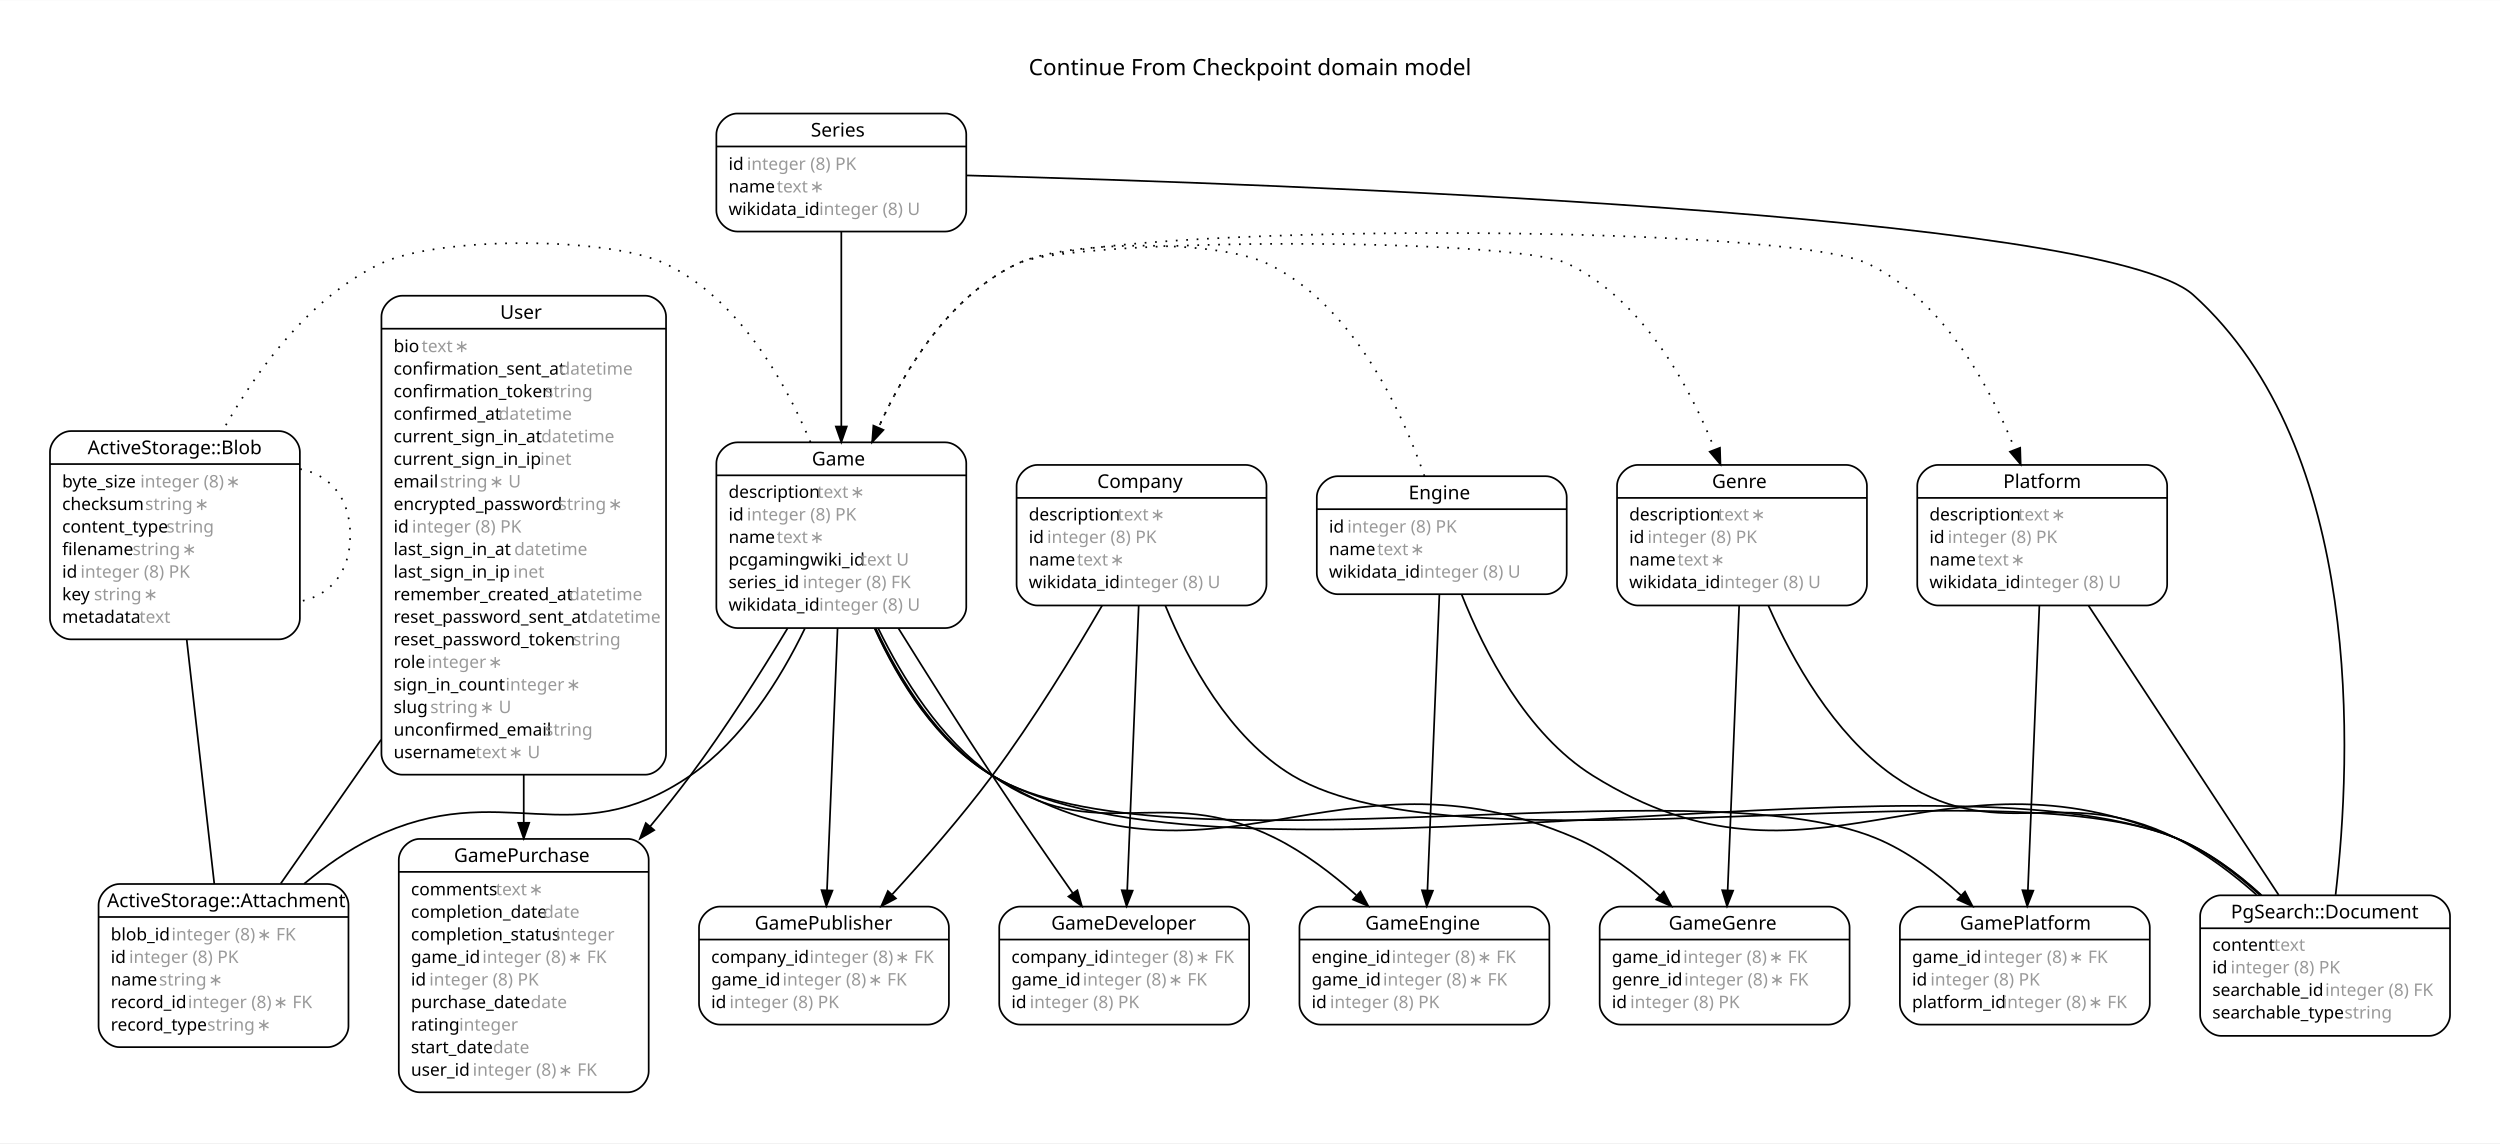
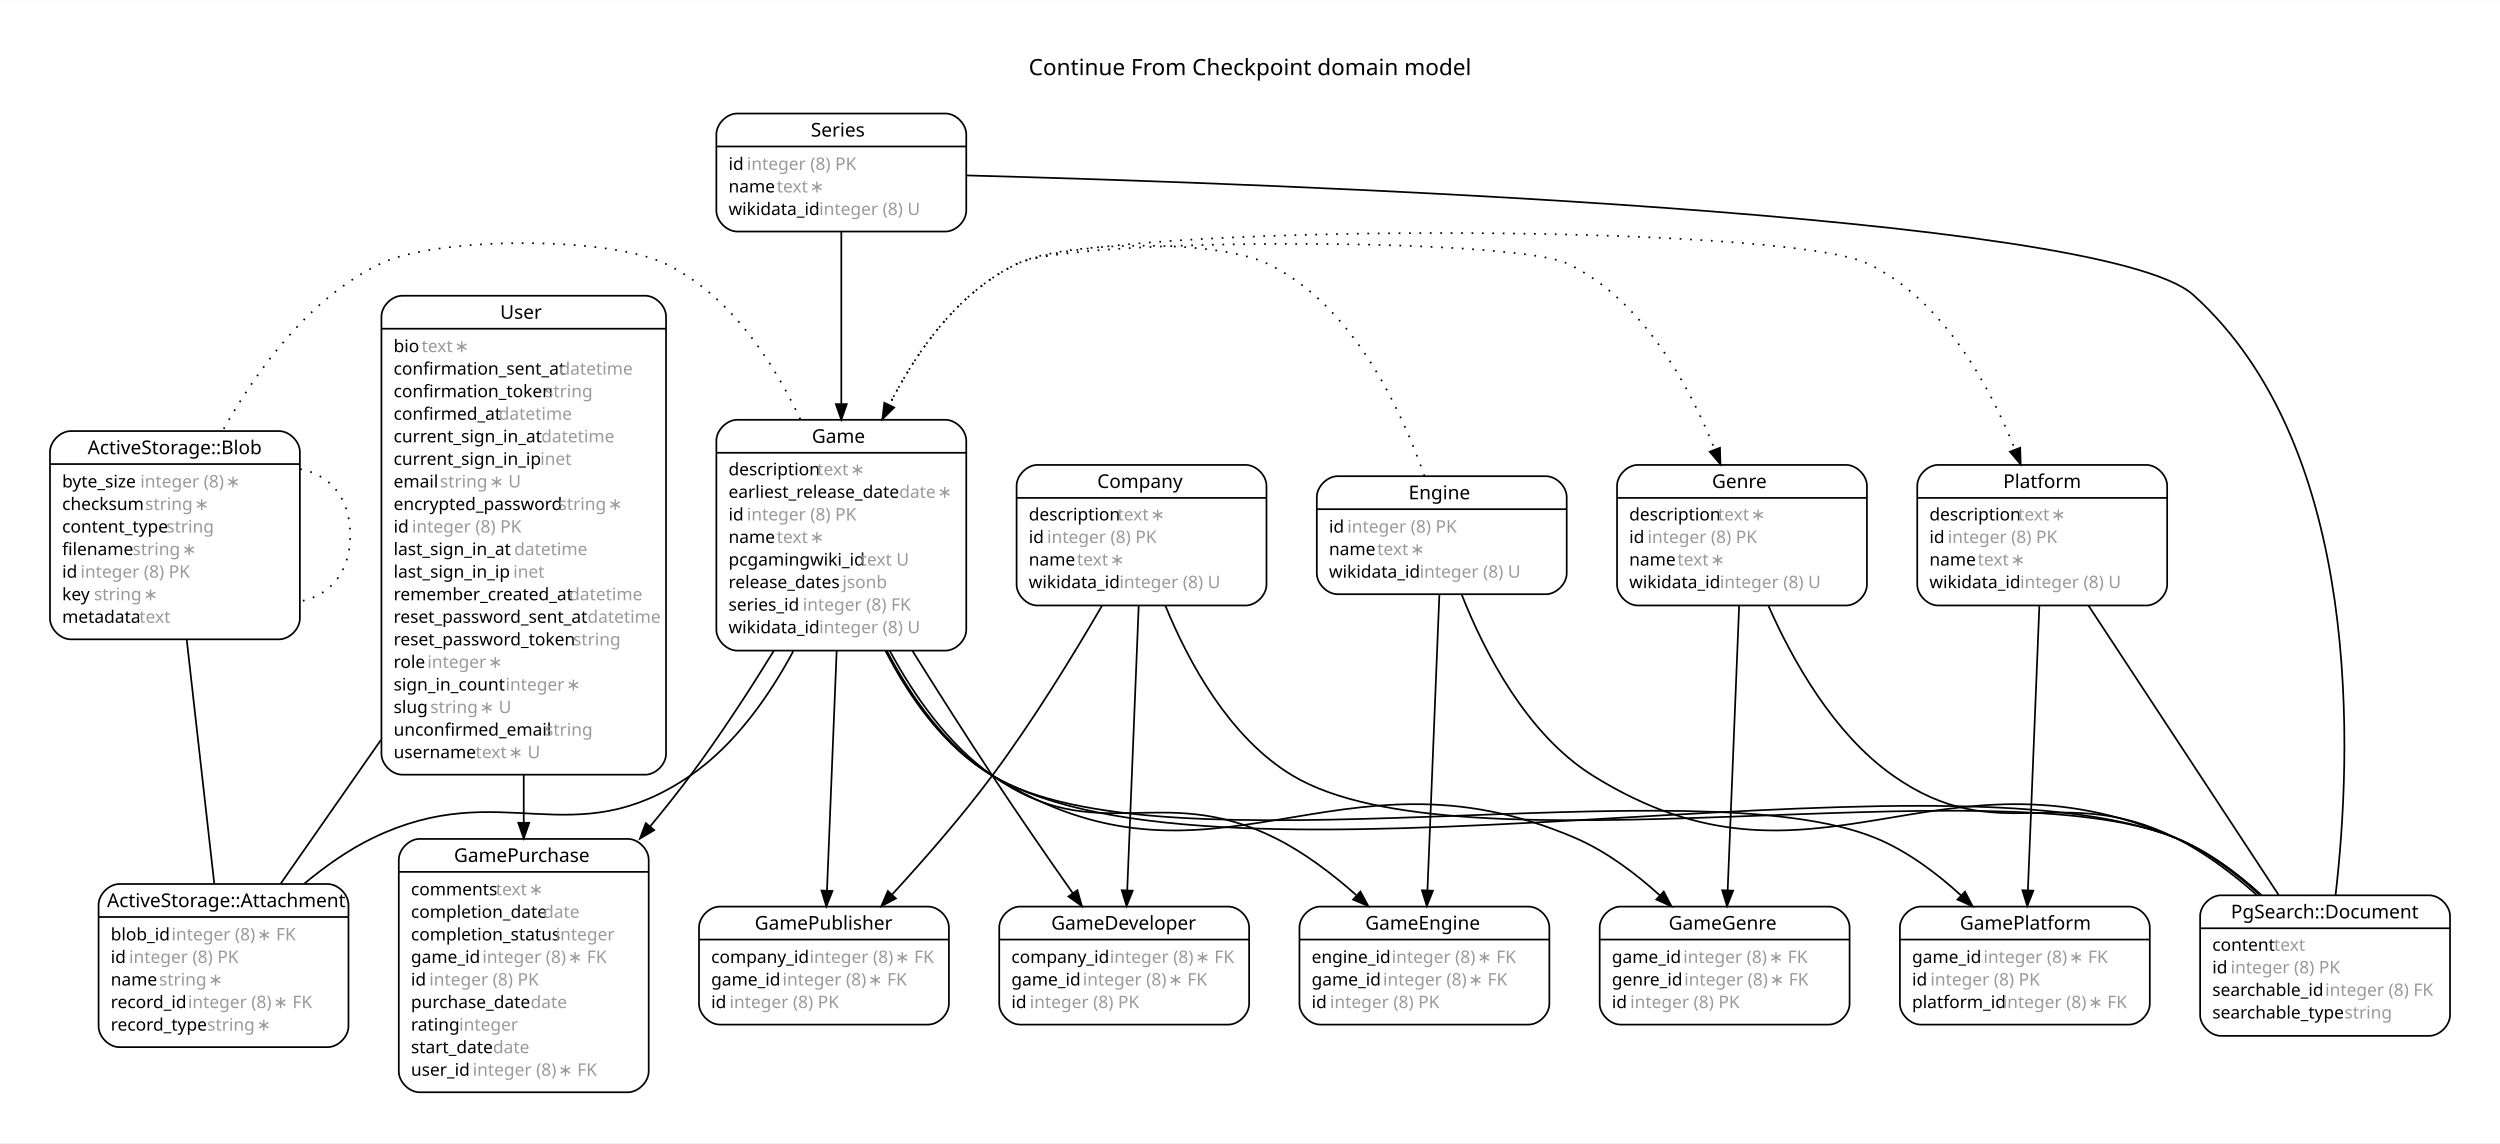
<svg xmlns="http://www.w3.org/2000/svg" width="1441pt" height="659pt" viewBox="0.00 0.00 1440.60 658.60">
  <g id="graph0" class="graph" transform="scale(1 1) rotate(0) translate(28.8 629.8)">
    <polygon fill="#ffffff" stroke="transparent" points="-28.8,28.8 -28.8,-629.8 1411.8,-629.8 1411.8,28.8 -28.8,28.8" />
    <text text-anchor="middle" x="691.5" y="-586.6" font-family="Arial BoldMT" font-size="13.00" fill="#000000">Continue From Checkpoint domain model</text>
    <g id="node1" class="node">
      <path fill="none" stroke="#000000" d="M40,-26.5C40,-26.5 160,-26.5 160,-26.5 166,-26.5 172,-32.5 172,-38.5 172,-38.5 172,-108.5 172,-108.5 172,-114.5 166,-120.5 160,-120.5 160,-120.5 40,-120.5 40,-120.5 34,-120.5 28,-114.5 28,-108.5 28,-108.5 28,-38.5 28,-38.5 28,-32.5 34,-26.5 40,-26.5" />
      <text text-anchor="start" x="32.883" y="-107.2" font-family="Arial BoldMT" font-size="11.00" fill="#000000">ActiveStorage::Attachment</text>
      <polyline fill="none" stroke="#000000" points="28,-101.5 172,-101.5 " />
      <text text-anchor="start" x="35" y="-88" font-family="ArialMT" font-size="10.00" fill="#000000">blob_id </text>
      <text text-anchor="start" x="70.029" y="-88" font-family="Arial ItalicMT" font-size="10.00" fill="#999999">integer (8) ∗ FK</text>
      <text text-anchor="start" x="35" y="-75" font-family="ArialMT" font-size="10.00" fill="#000000">id </text>
      <text text-anchor="start" x="45.562" y="-75" font-family="Arial ItalicMT" font-size="10.00" fill="#999999">integer (8) PK</text>
      <text text-anchor="start" x="35" y="-62" font-family="ArialMT" font-size="10.00" fill="#000000">name </text>
      <text text-anchor="start" x="62.793" y="-62" font-family="Arial ItalicMT" font-size="10.00" fill="#999999">string ∗</text>
      <text text-anchor="start" x="35" y="-49" font-family="ArialMT" font-size="10.00" fill="#000000">record_id </text>
      <text text-anchor="start" x="79.468" y="-49" font-family="Arial ItalicMT" font-size="10.00" fill="#999999">integer (8) ∗ FK</text>
      <text text-anchor="start" x="35" y="-36" font-family="ArialMT" font-size="10.00" fill="#000000">record_type </text>
      <text text-anchor="start" x="90.586" y="-36" font-family="Arial ItalicMT" font-size="10.00" fill="#999999">string ∗</text>
    </g>
    <g id="node2" class="node">
      <path fill="none" stroke="#000000" d="M12,-261.5C12,-261.5 132,-261.5 132,-261.5 138,-261.5 144,-267.5 144,-273.5 144,-273.5 144,-369.5 144,-369.5 144,-375.5 138,-381.5 132,-381.5 132,-381.5 12,-381.5 12,-381.5 6,-381.5 0,-375.5 0,-369.5 0,-369.5 0,-273.5 0,-273.5 0,-267.5 6,-261.5 12,-261.5" />
      <text text-anchor="start" x="21.695" y="-368.2" font-family="Arial BoldMT" font-size="11.00" fill="#000000">ActiveStorage::Blob</text>
      <polyline fill="none" stroke="#000000" points="0,-362.5 144,-362.5 " />
      <text text-anchor="start" x="7" y="-349" font-family="ArialMT" font-size="10.00" fill="#000000">byte_size </text>
      <text text-anchor="start" x="52.024" y="-349" font-family="Arial ItalicMT" font-size="10.00" fill="#999999">integer (8) ∗</text>
      <text text-anchor="start" x="7" y="-336" font-family="ArialMT" font-size="10.00" fill="#000000">checksum </text>
      <text text-anchor="start" x="54.793" y="-336" font-family="Arial ItalicMT" font-size="10.00" fill="#999999">string ∗</text>
      <text text-anchor="start" x="7" y="-323" font-family="ArialMT" font-size="10.00" fill="#000000">content_type </text>
      <text text-anchor="start" x="67.044" y="-323" font-family="Arial ItalicMT" font-size="10.00" fill="#999999">string</text>
      <text text-anchor="start" x="7" y="-310" font-family="ArialMT" font-size="10.00" fill="#000000">filename </text>
      <text text-anchor="start" x="47.576" y="-310" font-family="Arial ItalicMT" font-size="10.00" fill="#999999">string ∗</text>
      <text text-anchor="start" x="7" y="-297" font-family="ArialMT" font-size="10.00" fill="#000000">id </text>
      <text text-anchor="start" x="17.561" y="-297" font-family="Arial ItalicMT" font-size="10.00" fill="#999999">integer (8) PK</text>
      <text text-anchor="start" x="7" y="-284" font-family="ArialMT" font-size="10.00" fill="#000000">key </text>
      <text text-anchor="start" x="25.34" y="-284" font-family="Arial ItalicMT" font-size="10.00" fill="#999999">string ∗</text>
      <text text-anchor="start" x="7" y="-271" font-family="ArialMT" font-size="10.00" fill="#000000">metadata </text>
      <text text-anchor="start" x="51.473" y="-271" font-family="Arial ItalicMT" font-size="10.00" fill="#999999">text</text>
    </g>
    <g id="edge7" class="edge">
      <path fill="none" stroke="#000000" d="M78.778,-261.466C83.666,-218.174 90.171,-160.556 94.685,-120.575" />
    </g>
    <g id="edge11" class="edge">
      <path fill="none" stroke="#000000" stroke-dasharray="1,5" d="M144.176,-359.641C160.793,-356.354 173,-343.641 173,-321.5 173,-299.359 160.793,-286.646 144.176,-283.359" />
    </g>
    <g id="node3" class="node">
      <path fill="none" stroke="#000000" d="M569,-281C569,-281 689,-281 689,-281 695,-281 701,-287 701,-293 701,-293 701,-350 701,-350 701,-356 695,-362 689,-362 689,-362 569,-362 569,-362 563,-362 557,-356 557,-350 557,-350 557,-293 557,-293 557,-287 563,-281 569,-281" />
      <text text-anchor="start" x="603.461" y="-348.7" font-family="Arial BoldMT" font-size="11.00" fill="#000000">Company</text>
      <polyline fill="none" stroke="#000000" points="557,-343 701,-343 " />
      <text text-anchor="start" x="564" y="-330" font-family="ArialMT" font-size="10.00" fill="#000000">description </text>
      <text text-anchor="start" x="615.138" y="-330" font-family="Arial ItalicMT" font-size="10.00" fill="#999999">text ∗</text>
      <text text-anchor="start" x="564" y="-317" font-family="ArialMT" font-size="10.00" fill="#000000">id </text>
      <text text-anchor="start" x="574.562" y="-317" font-family="Arial ItalicMT" font-size="10.00" fill="#999999">integer (8) PK</text>
      <text text-anchor="start" x="564" y="-304" font-family="ArialMT" font-size="10.00" fill="#000000">name </text>
      <text text-anchor="start" x="591.793" y="-304" font-family="Arial ItalicMT" font-size="10.00" fill="#999999">text ∗</text>
      <text text-anchor="start" x="564" y="-291" font-family="ArialMT" font-size="10.00" fill="#000000">wikidata_id </text>
      <text text-anchor="start" x="616.251" y="-291" font-family="Arial ItalicMT" font-size="10.00" fill="#999999">integer (8) U</text>
    </g>
    <g id="node5" class="node">
-       <path fill="none" stroke="#000000" d="M396,-268C396,-268 516,-268 516,-268 522,-268 528,-274 528,-280 528,-280 528,-363 528,-363 528,-369 522,-375 516,-375 516,-375 396,-375 396,-375 390,-375 384,-369 384,-363 384,-363 384,-280 384,-280 384,-274 390,-268 396,-268" />
-       <text text-anchor="start" x="439.023" y="-361.7" font-family="Arial BoldMT" font-size="11.00" fill="#000000">Game</text>
-       <polyline fill="none" stroke="#000000" points="384,-356 528,-356 " />
-       <text text-anchor="start" x="391" y="-343" font-family="ArialMT" font-size="10.00" fill="#000000">description </text>
-       <text text-anchor="start" x="442.138" y="-343" font-family="Arial ItalicMT" font-size="10.00" fill="#999999">text ∗</text>
+       <path fill="none" stroke="#000000" d="M396,-255C396,-255 516,-255 516,-255 522,-255 528,-261 528,-267 528,-267 528,-376 528,-376 528,-382 522,-388 516,-388 516,-388 396,-388 396,-388 390,-388 384,-382 384,-376 384,-376 384,-267 384,-267 384,-261 390,-255 396,-255" />
+       <text text-anchor="start" x="439.023" y="-374.7" font-family="Arial BoldMT" font-size="11.00" fill="#000000">Game</text>
+       <polyline fill="none" stroke="#000000" points="384,-369 528,-369 " />
+       <text text-anchor="start" x="391" y="-356" font-family="ArialMT" font-size="10.00" fill="#000000">description </text>
+       <text text-anchor="start" x="442.138" y="-356" font-family="Arial ItalicMT" font-size="10.00" fill="#999999">text ∗</text>
+       <text text-anchor="start" x="391" y="-343" font-family="ArialMT" font-size="10.00" fill="#000000">earliest_release_date </text>
+       <text text-anchor="start" x="489.398" y="-343" font-family="Arial ItalicMT" font-size="10.00" fill="#999999">date ∗</text>
      <text text-anchor="start" x="391" y="-330" font-family="ArialMT" font-size="10.00" fill="#000000">id </text>
      <text text-anchor="start" x="401.562" y="-330" font-family="Arial ItalicMT" font-size="10.00" fill="#999999">integer (8) PK</text>
      <text text-anchor="start" x="391" y="-317" font-family="ArialMT" font-size="10.00" fill="#000000">name </text>
      <text text-anchor="start" x="418.793" y="-317" font-family="Arial ItalicMT" font-size="10.00" fill="#999999">text ∗</text>
      <text text-anchor="start" x="391" y="-304" font-family="ArialMT" font-size="10.00" fill="#000000">pcgamingwiki_id </text>
      <text text-anchor="start" x="467.147" y="-304" font-family="Arial ItalicMT" font-size="10.00" fill="#999999">text U</text>
-       <text text-anchor="start" x="391" y="-291" font-family="ArialMT" font-size="10.00" fill="#000000">series_id </text>
-       <text text-anchor="start" x="433.798" y="-291" font-family="Arial ItalicMT" font-size="10.00" fill="#999999">integer (8) FK</text>
-       <text text-anchor="start" x="391" y="-278" font-family="ArialMT" font-size="10.00" fill="#000000">wikidata_id </text>
-       <text text-anchor="start" x="443.251" y="-278" font-family="Arial ItalicMT" font-size="10.00" fill="#999999">integer (8) U</text>
+       <text text-anchor="start" x="391" y="-291" font-family="ArialMT" font-size="10.00" fill="#000000">release_dates </text>
+       <text text-anchor="start" x="456.601" y="-291" font-family="Arial ItalicMT" font-size="10.00" fill="#999999">jsonb</text>
+       <text text-anchor="start" x="391" y="-278" font-family="ArialMT" font-size="10.00" fill="#000000">series_id </text>
+       <text text-anchor="start" x="433.798" y="-278" font-family="Arial ItalicMT" font-size="10.00" fill="#999999">integer (8) FK</text>
+       <text text-anchor="start" x="391" y="-265" font-family="ArialMT" font-size="10.00" fill="#000000">wikidata_id </text>
+       <text text-anchor="start" x="443.251" y="-265" font-family="Arial ItalicMT" font-size="10.00" fill="#999999">integer (8) U</text>
    </g>
    <g id="node6" class="node">
      <path fill="none" stroke="#000000" d="M559,-39.5C559,-39.5 679,-39.5 679,-39.5 685,-39.5 691,-45.5 691,-51.5 691,-51.5 691,-95.5 691,-95.5 691,-101.5 685,-107.5 679,-107.5 679,-107.5 559,-107.5 559,-107.5 553,-107.5 547,-101.5 547,-95.5 547,-95.5 547,-51.5 547,-51.5 547,-45.5 553,-39.5 559,-39.5" />
      <text text-anchor="start" x="576.953" y="-94.2" font-family="Arial BoldMT" font-size="11.00" fill="#000000">GameDeveloper</text>
      <polyline fill="none" stroke="#000000" points="547,-88.5 691,-88.5 " />
      <text text-anchor="start" x="554" y="-75" font-family="ArialMT" font-size="10.00" fill="#000000">company_id </text>
      <text text-anchor="start" x="610.699" y="-75" font-family="Arial ItalicMT" font-size="10.00" fill="#999999">integer (8) ∗ FK</text>
      <text text-anchor="start" x="554" y="-62" font-family="ArialMT" font-size="10.00" fill="#000000">game_id </text>
      <text text-anchor="start" x="595.138" y="-62" font-family="Arial ItalicMT" font-size="10.00" fill="#999999">integer (8) ∗ FK</text>
      <text text-anchor="start" x="554" y="-49" font-family="ArialMT" font-size="10.00" fill="#000000">id </text>
      <text text-anchor="start" x="564.562" y="-49" font-family="Arial ItalicMT" font-size="10.00" fill="#999999">integer (8) PK</text>
    </g>
    <g id="edge15" class="edge">
      <path fill="none" stroke="#000000" d="M627.36,-280.825C625.54,-235.701 622.616,-163.177 620.752,-116.96" />
      <polygon fill="#000000" stroke="#000000" points="623.893,-116.666 620.383,-107.801 617.598,-116.92 623.893,-116.666" />
    </g>
    <g id="node10" class="node">
      <path fill="none" stroke="#000000" d="M386,-39.5C386,-39.5 506,-39.5 506,-39.5 512,-39.5 518,-45.5 518,-51.5 518,-51.5 518,-95.5 518,-95.5 518,-101.5 512,-107.5 506,-107.5 506,-107.5 386,-107.5 386,-107.5 380,-107.5 374,-101.5 374,-95.5 374,-95.5 374,-51.5 374,-51.5 374,-45.5 380,-39.5 386,-39.5" />
      <text text-anchor="start" x="406.094" y="-94.2" font-family="Arial BoldMT" font-size="11.00" fill="#000000">GamePublisher</text>
      <polyline fill="none" stroke="#000000" points="374,-88.5 518,-88.5 " />
      <text text-anchor="start" x="381" y="-75" font-family="ArialMT" font-size="10.00" fill="#000000">company_id </text>
      <text text-anchor="start" x="437.699" y="-75" font-family="Arial ItalicMT" font-size="10.00" fill="#999999">integer (8) ∗ FK</text>
      <text text-anchor="start" x="381" y="-62" font-family="ArialMT" font-size="10.00" fill="#000000">game_id </text>
      <text text-anchor="start" x="422.138" y="-62" font-family="Arial ItalicMT" font-size="10.00" fill="#999999">integer (8) ∗ FK</text>
      <text text-anchor="start" x="381" y="-49" font-family="ArialMT" font-size="10.00" fill="#000000">id </text>
      <text text-anchor="start" x="391.562" y="-49" font-family="Arial ItalicMT" font-size="10.00" fill="#999999">integer (8) PK</text>
    </g>
    <g id="edge17" class="edge">
      <path fill="none" stroke="#000000" d="M606.258,-280.924C589.839,-252.669 566.505,-214.549 543,-183 525.355,-159.317 503.726,-134.555 485.372,-114.581" />
      <polygon fill="#000000" stroke="#000000" points="487.453,-112.192 479.028,-107.726 482.829,-116.471 487.453,-112.192" />
    </g>
    <g id="node13" class="node">
      <path fill="none" stroke="#000000" d="M1251,-33C1251,-33 1371,-33 1371,-33 1377,-33 1383,-39 1383,-45 1383,-45 1383,-102 1383,-102 1383,-108 1377,-114 1371,-114 1371,-114 1251,-114 1251,-114 1245,-114 1239,-108 1239,-102 1239,-102 1239,-45 1239,-45 1239,-39 1245,-33 1251,-33" />
      <text text-anchor="start" x="1256.723" y="-100.7" font-family="Arial BoldMT" font-size="11.00" fill="#000000">PgSearch::Document</text>
      <polyline fill="none" stroke="#000000" points="1239,-95 1383,-95 " />
      <text text-anchor="start" x="1246" y="-82" font-family="ArialMT" font-size="10.00" fill="#000000">content </text>
      <text text-anchor="start" x="1281.581" y="-82" font-family="Arial ItalicMT" font-size="10.00" fill="#999999">text</text>
      <text text-anchor="start" x="1246" y="-69" font-family="ArialMT" font-size="10.00" fill="#000000">id </text>
      <text text-anchor="start" x="1256.562" y="-69" font-family="Arial ItalicMT" font-size="10.00" fill="#999999">integer (8) PK</text>
      <text text-anchor="start" x="1246" y="-56" font-family="ArialMT" font-size="10.00" fill="#000000">searchable_id </text>
      <text text-anchor="start" x="1311.044" y="-56" font-family="Arial ItalicMT" font-size="10.00" fill="#999999">integer (8) FK</text>
      <text text-anchor="start" x="1246" y="-43" font-family="ArialMT" font-size="10.00" fill="#000000">searchable_type </text>
      <text text-anchor="start" x="1322.162" y="-43" font-family="Arial ItalicMT" font-size="10.00" fill="#999999">string</text>
    </g>
    <g id="edge1" class="edge">
      <path fill="none" stroke="#000000" d="M642.741,-280.871C656.04,-248.402 679.595,-204.835 716,-183 813.243,-124.674 1120.074,-189.995 1225,-147 1242.992,-139.627 1259.93,-126.965 1273.938,-114.207" />
    </g>
    <g id="node4" class="node">
      <path fill="none" stroke="#000000" d="M742,-287.5C742,-287.5 862,-287.5 862,-287.5 868,-287.5 874,-293.5 874,-299.5 874,-299.5 874,-343.5 874,-343.5 874,-349.5 868,-355.5 862,-355.5 862,-355.5 742,-355.5 742,-355.5 736,-355.5 730,-349.5 730,-343.5 730,-343.5 730,-299.5 730,-299.5 730,-293.5 736,-287.5 742,-287.5" />
      <text text-anchor="start" x="782.874" y="-342.2" font-family="Arial BoldMT" font-size="11.00" fill="#000000">Engine</text>
      <polyline fill="none" stroke="#000000" points="730,-336.5 874,-336.5 " />
      <text text-anchor="start" x="737" y="-323" font-family="ArialMT" font-size="10.00" fill="#000000">id </text>
      <text text-anchor="start" x="747.562" y="-323" font-family="Arial ItalicMT" font-size="10.00" fill="#999999">integer (8) PK</text>
      <text text-anchor="start" x="737" y="-310" font-family="ArialMT" font-size="10.00" fill="#000000">name </text>
      <text text-anchor="start" x="764.793" y="-310" font-family="Arial ItalicMT" font-size="10.00" fill="#999999">text ∗</text>
      <text text-anchor="start" x="737" y="-297" font-family="ArialMT" font-size="10.00" fill="#000000">wikidata_id </text>
      <text text-anchor="start" x="789.251" y="-297" font-family="Arial ItalicMT" font-size="10.00" fill="#999999">integer (8) U</text>
    </g>
    <g id="edge20" class="edge">
-       <path fill="none" stroke="#000000" stroke-dasharray="1,5" d="M792.004,-355.62C778.59,-394.144 750.578,-454.514 701.5,-478 672.635,-491.813 586.365,-491.813 557.5,-478 519.098,-459.623 493.371,-418.85 477.427,-383.53" />
-       <polygon fill="#000000" stroke="#000000" points="480.261,-382.148 473.78,-375.154 474.485,-384.663 480.261,-382.148" />
+       <path fill="none" stroke="#000000" stroke-dasharray="1,5" d="M792.004,-355.62C778.59,-394.144 750.578,-454.514 701.5,-478 672.635,-491.813 586.365,-491.813 557.5,-478 523.847,-461.895 499.927,-428.591 483.796,-396.83" />
+       <polygon fill="#000000" stroke="#000000" points="486.44,-395.067 479.657,-388.365 480.781,-397.834 486.44,-395.067" />
    </g>
    <g id="node7" class="node">
      <path fill="none" stroke="#000000" d="M732,-39.5C732,-39.5 852,-39.5 852,-39.5 858,-39.5 864,-45.5 864,-51.5 864,-51.5 864,-95.5 864,-95.5 864,-101.5 858,-107.5 852,-107.5 852,-107.5 732,-107.5 732,-107.5 726,-107.5 720,-101.5 720,-95.5 720,-95.5 720,-51.5 720,-51.5 720,-45.5 726,-39.5 732,-39.5" />
      <text text-anchor="start" x="757.897" y="-94.2" font-family="Arial BoldMT" font-size="11.00" fill="#000000">GameEngine</text>
      <polyline fill="none" stroke="#000000" points="720,-88.5 864,-88.5 " />
      <text text-anchor="start" x="727" y="-75" font-family="ArialMT" font-size="10.00" fill="#000000">engine_id </text>
      <text text-anchor="start" x="773.152" y="-75" font-family="Arial ItalicMT" font-size="10.00" fill="#999999">integer (8) ∗ FK</text>
      <text text-anchor="start" x="727" y="-62" font-family="ArialMT" font-size="10.00" fill="#000000">game_id </text>
      <text text-anchor="start" x="768.138" y="-62" font-family="Arial ItalicMT" font-size="10.00" fill="#999999">integer (8) ∗ FK</text>
      <text text-anchor="start" x="727" y="-49" font-family="ArialMT" font-size="10.00" fill="#000000">id </text>
      <text text-anchor="start" x="737.562" y="-49" font-family="Arial ItalicMT" font-size="10.00" fill="#999999">integer (8) PK</text>
    </g>
    <g id="edge19" class="edge">
      <path fill="none" stroke="#000000" d="M800.62,-287.277C798.828,-242.837 795.699,-165.239 793.745,-116.763" />
      <polygon fill="#000000" stroke="#000000" points="796.892,-116.635 793.382,-107.77 790.597,-116.889 796.892,-116.635" />
    </g>
    <g id="edge2" class="edge">
      <path fill="none" stroke="#000000" d="M813.513,-287.217C826.42,-254.553 850.707,-206.919 889,-183 1016.38,-103.434 1087.078,-206.448 1225,-147 1242.676,-139.381 1259.421,-126.825 1273.359,-114.227" />
    </g>
    <g id="edge8" class="edge">
-       <path fill="none" stroke="#000000" d="M434.966,-267.689C420.705,-238.21 398.955,-203.585 369,-183 300.684,-136.053 260.614,-183.109 186,-147 172.034,-140.241 158.497,-130.654 146.456,-120.629" />
+       <path fill="none" stroke="#000000" d="M428.311,-254.643C414.247,-228.495 394.626,-200.61 369,-183 300.684,-136.053 260.614,-183.109 186,-147 172.034,-140.241 158.497,-130.654 146.456,-120.629" />
    </g>
    <g id="edge30" class="edge">
-       <path fill="none" stroke="#000000" stroke-dasharray="1,5" d="M438.22,-375.154C422.673,-412.169 395.981,-458.15 354.5,-478 321.626,-493.732 223.374,-493.732 190.5,-478 149.614,-458.434 119.226,-416.957 99.464,-381.617" />
+       <path fill="none" stroke="#000000" stroke-dasharray="1,5" d="M432.343,-388.365C416.27,-422.502 391.161,-460.456 354.5,-478 321.626,-493.732 223.374,-493.732 190.5,-478 149.614,-458.434 119.226,-416.957 99.464,-381.617" />
    </g>
    <g id="edge22" class="edge">
-       <path fill="none" stroke="#000000" d="M488.897,-267.862C504.942,-242.032 524.688,-210.72 543,-183 557.929,-160.401 575.094,-135.576 589.33,-115.286" />
+       <path fill="none" stroke="#000000" d="M496.985,-254.883C511.317,-231.957 527.662,-206.219 543,-183 557.929,-160.401 575.094,-135.576 589.33,-115.286" />
      <polygon fill="#000000" stroke="#000000" points="592.032,-116.92 594.631,-107.746 586.878,-113.296 592.032,-116.92" />
    </g>
    <g id="edge28" class="edge">
-       <path fill="none" stroke="#000000" d="M477.214,-267.948C491.535,-238.555 513.285,-203.93 543,-183 603.654,-140.277 639.597,-180.088 706,-147 722.766,-138.646 738.976,-126.314 752.717,-114.129" />
+       <path fill="none" stroke="#000000" d="M483.891,-254.933C497.988,-228.832 517.58,-200.905 543,-183 603.654,-140.277 639.597,-180.088 706,-147 722.766,-138.646 738.976,-126.314 752.717,-114.129" />
      <polygon fill="#000000" stroke="#000000" points="755.14,-116.184 759.668,-107.792 750.895,-111.528 755.14,-116.184" />
    </g>
    <g id="node8" class="node">
      <path fill="none" stroke="#000000" d="M905,-39.5C905,-39.5 1025,-39.5 1025,-39.5 1031,-39.5 1037,-45.5 1037,-51.5 1037,-51.5 1037,-95.5 1037,-95.5 1037,-101.5 1031,-107.5 1025,-107.5 1025,-107.5 905,-107.5 905,-107.5 899,-107.5 893,-101.5 893,-95.5 893,-95.5 893,-51.5 893,-51.5 893,-45.5 899,-39.5 905,-39.5" />
      <text text-anchor="start" x="932.737" y="-94.2" font-family="Arial BoldMT" font-size="11.00" fill="#000000">GameGenre</text>
      <polyline fill="none" stroke="#000000" points="893,-88.5 1037,-88.5 " />
      <text text-anchor="start" x="900" y="-75" font-family="ArialMT" font-size="10.00" fill="#000000">game_id </text>
      <text text-anchor="start" x="941.138" y="-75" font-family="Arial ItalicMT" font-size="10.00" fill="#999999">integer (8) ∗ FK</text>
      <text text-anchor="start" x="900" y="-62" font-family="ArialMT" font-size="10.00" fill="#000000">genre_id </text>
      <text text-anchor="start" x="941.699" y="-62" font-family="Arial ItalicMT" font-size="10.00" fill="#999999">integer (8) ∗ FK</text>
      <text text-anchor="start" x="900" y="-49" font-family="ArialMT" font-size="10.00" fill="#000000">id </text>
      <text text-anchor="start" x="910.562" y="-49" font-family="Arial ItalicMT" font-size="10.00" fill="#999999">integer (8) PK</text>
    </g>
    <g id="edge26" class="edge">
-       <path fill="none" stroke="#000000" d="M475.889,-267.738C489.915,-237.694 511.812,-202.481 543,-183 670.38,-103.434 741.078,-206.448 879,-147 896.825,-139.317 913.704,-126.612 927.711,-113.908" />
+       <path fill="none" stroke="#000000" d="M482.198,-254.966C496.182,-228.209 516.147,-199.773 543,-183 670.38,-103.434 741.078,-206.448 879,-147 896.825,-139.317 913.704,-126.612 927.711,-113.908" />
      <polygon fill="#000000" stroke="#000000" points="929.932,-116.144 934.348,-107.693 925.626,-111.545 929.932,-116.144" />
    </g>
    <g id="node9" class="node">
      <path fill="none" stroke="#000000" d="M1078,-39.5C1078,-39.5 1198,-39.5 1198,-39.5 1204,-39.5 1210,-45.5 1210,-51.5 1210,-51.5 1210,-95.5 1210,-95.5 1210,-101.5 1204,-107.5 1198,-107.5 1198,-107.5 1078,-107.5 1078,-107.5 1072,-107.5 1066,-101.5 1066,-95.5 1066,-95.5 1066,-51.5 1066,-51.5 1066,-45.5 1072,-39.5 1078,-39.5" />
      <text text-anchor="start" x="1100.545" y="-94.2" font-family="Arial BoldMT" font-size="11.00" fill="#000000">GamePlatform</text>
      <polyline fill="none" stroke="#000000" points="1066,-88.5 1210,-88.5 " />
      <text text-anchor="start" x="1073" y="-75" font-family="ArialMT" font-size="10.00" fill="#000000">game_id </text>
      <text text-anchor="start" x="1114.138" y="-75" font-family="Arial ItalicMT" font-size="10.00" fill="#999999">integer (8) ∗ FK</text>
      <text text-anchor="start" x="1073" y="-62" font-family="ArialMT" font-size="10.00" fill="#000000">id </text>
      <text text-anchor="start" x="1083.562" y="-62" font-family="Arial ItalicMT" font-size="10.00" fill="#999999">integer (8) PK</text>
      <text text-anchor="start" x="1073" y="-49" font-family="ArialMT" font-size="10.00" fill="#000000">platform_id </text>
      <text text-anchor="start" x="1125.246" y="-49" font-family="Arial ItalicMT" font-size="10.00" fill="#999999">integer (8) ∗ FK</text>
    </g>
    <g id="edge24" class="edge">
-       <path fill="none" stroke="#000000" d="M475.474,-267.672C489.403,-237.406 511.344,-201.987 543,-183 640.243,-124.674 947.074,-189.995 1052,-147 1070.117,-139.576 1087.165,-126.789 1101.229,-113.941" />
+       <path fill="none" stroke="#000000" d="M481.726,-254.861C495.665,-227.913 515.727,-199.358 543,-183 640.243,-124.674 947.074,-189.995 1052,-147 1070.117,-139.576 1087.165,-126.789 1101.229,-113.941" />
      <polygon fill="#000000" stroke="#000000" points="1103.507,-116.123 1107.886,-107.652 1099.18,-111.543 1103.507,-116.123" />
    </g>
    <g id="edge23" class="edge">
-       <path fill="none" stroke="#000000" d="M453.842,-267.993C452.022,-222.851 449.449,-159.045 447.754,-116.994" />
-       <polygon fill="#000000" stroke="#000000" points="450.895,-116.71 447.385,-107.844 444.6,-116.964 450.895,-116.71" />
+       <path fill="none" stroke="#000000" d="M453.307,-254.714C451.542,-210.937 449.285,-154.975 447.75,-116.901" />
+       <polygon fill="#000000" stroke="#000000" points="450.886,-116.491 447.376,-107.625 444.591,-116.745 450.886,-116.491" />
    </g>
    <g id="node11" class="node">
      <path fill="none" stroke="#000000" d="M213,-.5C213,-.5 333,-.5 333,-.5 339,-.5 345,-6.5 345,-12.5 345,-12.5 345,-134.5 345,-134.5 345,-140.5 339,-146.5 333,-146.5 333,-146.5 213,-146.5 213,-146.5 207,-146.5 201,-140.5 201,-134.5 201,-134.5 201,-12.5 201,-12.5 201,-6.5 207,-.5 213,-.5" />
      <text text-anchor="start" x="232.787" y="-133.2" font-family="Arial BoldMT" font-size="11.00" fill="#000000">GamePurchase</text>
      <polyline fill="none" stroke="#000000" points="201,-127.5 345,-127.5 " />
      <text text-anchor="start" x="208" y="-114" font-family="ArialMT" font-size="10.00" fill="#000000">comments </text>
      <text text-anchor="start" x="256.901" y="-114" font-family="Arial ItalicMT" font-size="10.00" fill="#999999">text ∗</text>
      <text text-anchor="start" x="208" y="-101" font-family="ArialMT" font-size="10.00" fill="#000000">completion_date </text>
      <text text-anchor="start" x="284.162" y="-101" font-family="Arial ItalicMT" font-size="10.00" fill="#999999">date</text>
      <text text-anchor="start" x="208" y="-88" font-family="ArialMT" font-size="10.00" fill="#000000">completion_status </text>
      <text text-anchor="start" x="291.379" y="-88" font-family="Arial ItalicMT" font-size="10.00" fill="#999999">integer</text>
      <text text-anchor="start" x="208" y="-75" font-family="ArialMT" font-size="10.00" fill="#000000">game_id </text>
      <text text-anchor="start" x="249.138" y="-75" font-family="Arial ItalicMT" font-size="10.00" fill="#999999">integer (8) ∗ FK</text>
      <text text-anchor="start" x="208" y="-62" font-family="ArialMT" font-size="10.00" fill="#000000">id </text>
      <text text-anchor="start" x="218.561" y="-62" font-family="Arial ItalicMT" font-size="10.00" fill="#999999">integer (8) PK</text>
      <text text-anchor="start" x="208" y="-49" font-family="ArialMT" font-size="10.00" fill="#000000">purchase_date </text>
      <text text-anchor="start" x="276.94" y="-49" font-family="Arial ItalicMT" font-size="10.00" fill="#999999">date</text>
      <text text-anchor="start" x="208" y="-36" font-family="ArialMT" font-size="10.00" fill="#000000">rating </text>
      <text text-anchor="start" x="235.793" y="-36" font-family="Arial ItalicMT" font-size="10.00" fill="#999999">integer</text>
      <text text-anchor="start" x="208" y="-23" font-family="ArialMT" font-size="10.00" fill="#000000">start_date </text>
      <text text-anchor="start" x="255.251" y="-23" font-family="Arial ItalicMT" font-size="10.00" fill="#999999">date</text>
      <text text-anchor="start" x="208" y="-10" font-family="ArialMT" font-size="10.00" fill="#000000">user_id </text>
      <text text-anchor="start" x="243.576" y="-10" font-family="Arial ItalicMT" font-size="10.00" fill="#999999">integer (8) ∗ FK</text>
    </g>
    <g id="edge21" class="edge">
-       <path fill="none" stroke="#000000" d="M425.065,-267.907C409.237,-241.661 389.104,-209.983 369,-183 361.768,-173.293 353.883,-163.387 345.842,-153.696" />
+       <path fill="none" stroke="#000000" d="M417.137,-254.905C402.782,-231.624 385.88,-205.656 369,-183 361.768,-173.293 353.883,-163.387 345.842,-153.696" />
      <polygon fill="#000000" stroke="#000000" points="348.162,-151.559 339.967,-146.683 343.332,-155.605 348.162,-151.559" />
    </g>
    <g id="node12" class="node">
      <path fill="none" stroke="#000000" d="M915,-281C915,-281 1035,-281 1035,-281 1041,-281 1047,-287 1047,-293 1047,-293 1047,-350 1047,-350 1047,-356 1041,-362 1035,-362 1035,-362 915,-362 915,-362 909,-362 903,-356 903,-350 903,-350 903,-293 903,-293 903,-287 909,-281 915,-281" />
      <text text-anchor="start" x="957.714" y="-348.7" font-family="Arial BoldMT" font-size="11.00" fill="#000000">Genre</text>
      <polyline fill="none" stroke="#000000" points="903,-343 1047,-343 " />
      <text text-anchor="start" x="910" y="-330" font-family="ArialMT" font-size="10.00" fill="#000000">description </text>
      <text text-anchor="start" x="961.138" y="-330" font-family="Arial ItalicMT" font-size="10.00" fill="#999999">text ∗</text>
      <text text-anchor="start" x="910" y="-317" font-family="ArialMT" font-size="10.00" fill="#000000">id </text>
      <text text-anchor="start" x="920.562" y="-317" font-family="Arial ItalicMT" font-size="10.00" fill="#999999">integer (8) PK</text>
      <text text-anchor="start" x="910" y="-304" font-family="ArialMT" font-size="10.00" fill="#000000">name </text>
      <text text-anchor="start" x="937.793" y="-304" font-family="Arial ItalicMT" font-size="10.00" fill="#999999">text ∗</text>
      <text text-anchor="start" x="910" y="-291" font-family="ArialMT" font-size="10.00" fill="#000000">wikidata_id </text>
      <text text-anchor="start" x="962.251" y="-291" font-family="Arial ItalicMT" font-size="10.00" fill="#999999">integer (8) U</text>
    </g>
    <g id="edge27" class="edge">
-       <path fill="none" stroke="#000000" stroke-dasharray="1,5" d="M473.78,-375.154C489.327,-412.169 516.019,-458.15 557.5,-478 589.272,-493.204 842.728,-493.204 874.5,-478 917.374,-457.483 944.171,-408.818 959.204,-371.159" />
+       <path fill="none" stroke="#000000" stroke-dasharray="1,5" d="M479.657,-388.365C495.73,-422.502 520.839,-460.456 557.5,-478 589.272,-493.204 842.728,-493.204 874.5,-478 917.374,-457.483 944.171,-408.818 959.204,-371.159" />
      <polygon fill="#000000" stroke="#000000" points="962.307,-371.865 962.595,-362.334 956.426,-369.605 962.307,-371.865" />
    </g>
    <g id="edge3" class="edge">
-       <path fill="none" stroke="#000000" d="M475.192,-267.816C489.069,-237.4 511.053,-201.776 543,-183 673.843,-106.103 1084.058,-203.288 1225,-147 1243.24,-139.716 1260.352,-126.907 1274.435,-114.001" />
+       <path fill="none" stroke="#000000" d="M481.402,-254.99C495.323,-227.893 515.459,-199.186 543,-183 673.843,-106.103 1084.058,-203.288 1225,-147 1243.24,-139.716 1260.352,-126.907 1274.435,-114.001" />
    </g>
    <g id="node14" class="node">
      <path fill="none" stroke="#000000" d="M1088,-281C1088,-281 1208,-281 1208,-281 1214,-281 1220,-287 1220,-293 1220,-293 1220,-350 1220,-350 1220,-356 1214,-362 1208,-362 1208,-362 1088,-362 1088,-362 1082,-362 1076,-356 1076,-350 1076,-350 1076,-293 1076,-293 1076,-287 1082,-281 1088,-281" />
      <text text-anchor="start" x="1125.523" y="-348.7" font-family="Arial BoldMT" font-size="11.00" fill="#000000">Platform</text>
      <polyline fill="none" stroke="#000000" points="1076,-343 1220,-343 " />
      <text text-anchor="start" x="1083" y="-330" font-family="ArialMT" font-size="10.00" fill="#000000">description </text>
      <text text-anchor="start" x="1134.138" y="-330" font-family="Arial ItalicMT" font-size="10.00" fill="#999999">text ∗</text>
      <text text-anchor="start" x="1083" y="-317" font-family="ArialMT" font-size="10.00" fill="#000000">id </text>
      <text text-anchor="start" x="1093.562" y="-317" font-family="Arial ItalicMT" font-size="10.00" fill="#999999">integer (8) PK</text>
      <text text-anchor="start" x="1083" y="-304" font-family="ArialMT" font-size="10.00" fill="#000000">name </text>
      <text text-anchor="start" x="1110.793" y="-304" font-family="Arial ItalicMT" font-size="10.00" fill="#999999">text ∗</text>
      <text text-anchor="start" x="1083" y="-291" font-family="ArialMT" font-size="10.00" fill="#000000">wikidata_id </text>
      <text text-anchor="start" x="1135.251" y="-291" font-family="Arial ItalicMT" font-size="10.00" fill="#999999">integer (8) U</text>
    </g>
    <g id="edge25" class="edge">
-       <path fill="none" stroke="#000000" stroke-dasharray="1,5" d="M473.78,-375.154C489.327,-412.169 516.019,-458.15 557.5,-478 606.611,-501.502 998.389,-501.502 1047.5,-478 1090.374,-457.483 1117.171,-408.818 1132.204,-371.159" />
+       <path fill="none" stroke="#000000" stroke-dasharray="1,5" d="M479.657,-388.365C495.73,-422.502 520.839,-460.456 557.5,-478 606.611,-501.502 998.389,-501.502 1047.5,-478 1090.374,-457.483 1117.171,-408.818 1132.204,-371.159" />
      <polygon fill="#000000" stroke="#000000" points="1135.307,-371.865 1135.595,-362.334 1129.426,-369.605 1135.307,-371.865" />
    </g>
    <g id="edge31" class="edge">
      <path fill="none" stroke="#000000" d="M973.36,-280.825C971.54,-235.701 968.616,-163.177 966.752,-116.96" />
      <polygon fill="#000000" stroke="#000000" points="969.893,-116.666 966.383,-107.801 963.598,-116.92 969.893,-116.666" />
    </g>
    <g id="edge4" class="edge">
      <path fill="none" stroke="#000000" d="M990.184,-280.95C1004.093,-249.423 1027.758,-207.119 1062,-183 1122.654,-140.277 1158.597,-180.088 1225,-147 1241.7,-138.679 1257.849,-126.411 1271.555,-114.273" />
    </g>
    <g id="edge32" class="edge">
      <path fill="none" stroke="#000000" d="M1146.36,-280.825C1144.54,-235.701 1141.616,-163.177 1139.752,-116.96" />
      <polygon fill="#000000" stroke="#000000" points="1142.893,-116.666 1139.383,-107.801 1136.598,-116.92 1142.893,-116.666" />
    </g>
    <g id="edge5" class="edge">
      <path fill="none" stroke="#000000" d="M1174.734,-280.825C1204.99,-234.791 1253.989,-160.24 1284.252,-114.197" />
    </g>
    <g id="node15" class="node">
      <path fill="none" stroke="#000000" d="M396,-496.5C396,-496.5 516,-496.5 516,-496.5 522,-496.5 528,-502.5 528,-508.5 528,-508.5 528,-552.5 528,-552.5 528,-558.5 522,-564.5 516,-564.5 516,-564.5 396,-564.5 396,-564.5 390,-564.5 384,-558.5 384,-552.5 384,-552.5 384,-508.5 384,-508.5 384,-502.5 390,-496.5 396,-496.5" />
      <text text-anchor="start" x="438.41" y="-551.2" font-family="Arial BoldMT" font-size="11.00" fill="#000000">Series</text>
      <polyline fill="none" stroke="#000000" points="384,-545.5 528,-545.5 " />
      <text text-anchor="start" x="391" y="-532" font-family="ArialMT" font-size="10.00" fill="#000000">id </text>
      <text text-anchor="start" x="401.562" y="-532" font-family="Arial ItalicMT" font-size="10.00" fill="#999999">integer (8) PK</text>
      <text text-anchor="start" x="391" y="-519" font-family="ArialMT" font-size="10.00" fill="#000000">name </text>
      <text text-anchor="start" x="418.793" y="-519" font-family="Arial ItalicMT" font-size="10.00" fill="#999999">text ∗</text>
      <text text-anchor="start" x="391" y="-506" font-family="ArialMT" font-size="10.00" fill="#000000">wikidata_id </text>
      <text text-anchor="start" x="443.251" y="-506" font-family="Arial ItalicMT" font-size="10.00" fill="#999999">integer (8) U</text>
    </g>
    <g id="edge29" class="edge">
-       <path fill="none" stroke="#000000" d="M456,-496.455C456,-466.172 456,-421.112 456,-384.306" />
-       <polygon fill="#000000" stroke="#000000" points="459.15,-384.14 456,-375.14 452.85,-384.14 459.15,-384.14" />
+       <path fill="none" stroke="#000000" d="M456,-496.455C456,-469.592 456,-431.101 456,-397.058" />
+       <polygon fill="#000000" stroke="#000000" points="459.15,-397.05 456,-388.05 452.85,-397.05 459.15,-397.05" />
    </g>
    <g id="edge6" class="edge">
      <path fill="none" stroke="#000000" d="M528.262,-528.822C711.433,-523.896 1183.11,-506.76 1235,-460 1333.81,-370.959 1326.345,-194.114 1317.057,-114.284" />
    </g>
    <g id="node16" class="node">
      <path fill="none" stroke="#000000" d="M203,-183.5C203,-183.5 343,-183.5 343,-183.5 349,-183.5 355,-189.5 355,-195.5 355,-195.5 355,-447.5 355,-447.5 355,-453.5 349,-459.5 343,-459.5 343,-459.5 203,-459.5 203,-459.5 197,-459.5 191,-453.5 191,-447.5 191,-447.5 191,-195.5 191,-195.5 191,-189.5 197,-183.5 203,-183.5" />
      <text text-anchor="start" x="259.388" y="-446.2" font-family="Arial BoldMT" font-size="11.00" fill="#000000">User</text>
      <polyline fill="none" stroke="#000000" points="191,-440.5 355,-440.5 " />
      <text text-anchor="start" x="198" y="-427" font-family="ArialMT" font-size="10.00" fill="#000000">bio </text>
      <text text-anchor="start" x="214.123" y="-427" font-family="Arial ItalicMT" font-size="10.00" fill="#999999">text ∗</text>
      <text text-anchor="start" x="198" y="-414" font-family="ArialMT" font-size="10.00" fill="#000000">confirmation_sent_at </text>
      <text text-anchor="start" x="293.61" y="-414" font-family="Arial ItalicMT" font-size="10.00" fill="#999999">datetime</text>
      <text text-anchor="start" x="198" y="-401" font-family="ArialMT" font-size="10.00" fill="#000000">confirmation_token </text>
      <text text-anchor="start" x="285.271" y="-401" font-family="Arial ItalicMT" font-size="10.00" fill="#999999">string</text>
      <text text-anchor="start" x="198" y="-388" font-family="ArialMT" font-size="10.00" fill="#000000">confirmed_at </text>
      <text text-anchor="start" x="258.586" y="-388" font-family="Arial ItalicMT" font-size="10.00" fill="#999999">datetime</text>
      <text text-anchor="start" x="198" y="-375" font-family="ArialMT" font-size="10.00" fill="#000000">current_sign_in_at </text>
      <text text-anchor="start" x="283.054" y="-375" font-family="Arial ItalicMT" font-size="10.00" fill="#999999">datetime</text>
      <text text-anchor="start" x="198" y="-362" font-family="ArialMT" font-size="10.00" fill="#000000">current_sign_in_ip </text>
      <text text-anchor="start" x="282.497" y="-362" font-family="Arial ItalicMT" font-size="10.00" fill="#999999">inet</text>
      <text text-anchor="start" x="198" y="-349" font-family="ArialMT" font-size="10.00" fill="#000000">email </text>
      <text text-anchor="start" x="224.675" y="-349" font-family="Arial ItalicMT" font-size="10.00" fill="#999999">string ∗ U</text>
      <text text-anchor="start" x="198" y="-336" font-family="ArialMT" font-size="10.00" fill="#000000">encrypted_password </text>
      <text text-anchor="start" x="293.054" y="-336" font-family="Arial ItalicMT" font-size="10.00" fill="#999999">string ∗</text>
      <text text-anchor="start" x="198" y="-323" font-family="ArialMT" font-size="10.00" fill="#000000">id </text>
      <text text-anchor="start" x="208.561" y="-323" font-family="Arial ItalicMT" font-size="10.00" fill="#999999">integer (8) PK</text>
      <text text-anchor="start" x="198" y="-310" font-family="ArialMT" font-size="10.00" fill="#000000">last_sign_in_at </text>
      <text text-anchor="start" x="267.492" y="-310" font-family="Arial ItalicMT" font-size="10.00" fill="#999999">datetime</text>
      <text text-anchor="start" x="198" y="-297" font-family="ArialMT" font-size="10.00" fill="#000000">last_sign_in_ip </text>
      <text text-anchor="start" x="266.935" y="-297" font-family="Arial ItalicMT" font-size="10.00" fill="#999999">inet</text>
      <text text-anchor="start" x="198" y="-284" font-family="ArialMT" font-size="10.00" fill="#000000">remember_created_at </text>
      <text text-anchor="start" x="299.162" y="-284" font-family="Arial ItalicMT" font-size="10.00" fill="#999999">datetime</text>
      <text text-anchor="start" x="197.956" y="-271" font-family="ArialMT" font-size="10.00" fill="#000000">reset_password_sent_at </text>
      <text text-anchor="start" x="309.69" y="-271" font-family="Arial ItalicMT" font-size="10.00" fill="#999999">datetime</text>
      <text text-anchor="start" x="198" y="-258" font-family="ArialMT" font-size="10.00" fill="#000000">reset_password_token </text>
      <text text-anchor="start" x="301.394" y="-258" font-family="Arial ItalicMT" font-size="10.00" fill="#999999">string</text>
      <text text-anchor="start" x="198" y="-245" font-family="ArialMT" font-size="10.00" fill="#000000">role </text>
      <text text-anchor="start" x="217.453" y="-245" font-family="Arial ItalicMT" font-size="10.00" fill="#999999">integer ∗</text>
      <text text-anchor="start" x="198" y="-232" font-family="ArialMT" font-size="10.00" fill="#000000">sign_in_count </text>
      <text text-anchor="start" x="262.492" y="-232" font-family="Arial ItalicMT" font-size="10.00" fill="#999999">integer ∗</text>
      <text text-anchor="start" x="198" y="-219" font-family="ArialMT" font-size="10.00" fill="#000000">slug </text>
      <text text-anchor="start" x="219.123" y="-219" font-family="Arial ItalicMT" font-size="10.00" fill="#999999">string ∗ U</text>
      <text text-anchor="start" x="198" y="-206" font-family="ArialMT" font-size="10.00" fill="#000000">unconfirmed_email </text>
      <text text-anchor="start" x="285.266" y="-206" font-family="Arial ItalicMT" font-size="10.00" fill="#999999">string</text>
      <text text-anchor="start" x="198" y="-193" font-family="ArialMT" font-size="10.00" fill="#000000">username </text>
      <text text-anchor="start" x="245.246" y="-193" font-family="Arial ItalicMT" font-size="10.00" fill="#999999">text ∗ U</text>
    </g>
    <g id="edge9" class="edge">
      <path fill="none" stroke="#000000" d="M190.806,-203.673C170.319,-174.304 149.508,-144.472 132.987,-120.788" />
    </g>
    <g id="edge12" class="edge">
      <path fill="none" stroke="#000000" d="M273,-183.359C273,-174.032 273,-164.812 273,-155.915" />
      <polygon fill="#000000" stroke="#000000" points="276.15,-155.77 273,-146.77 269.85,-155.77 276.15,-155.77" />
    </g>
  </g>
</svg>
